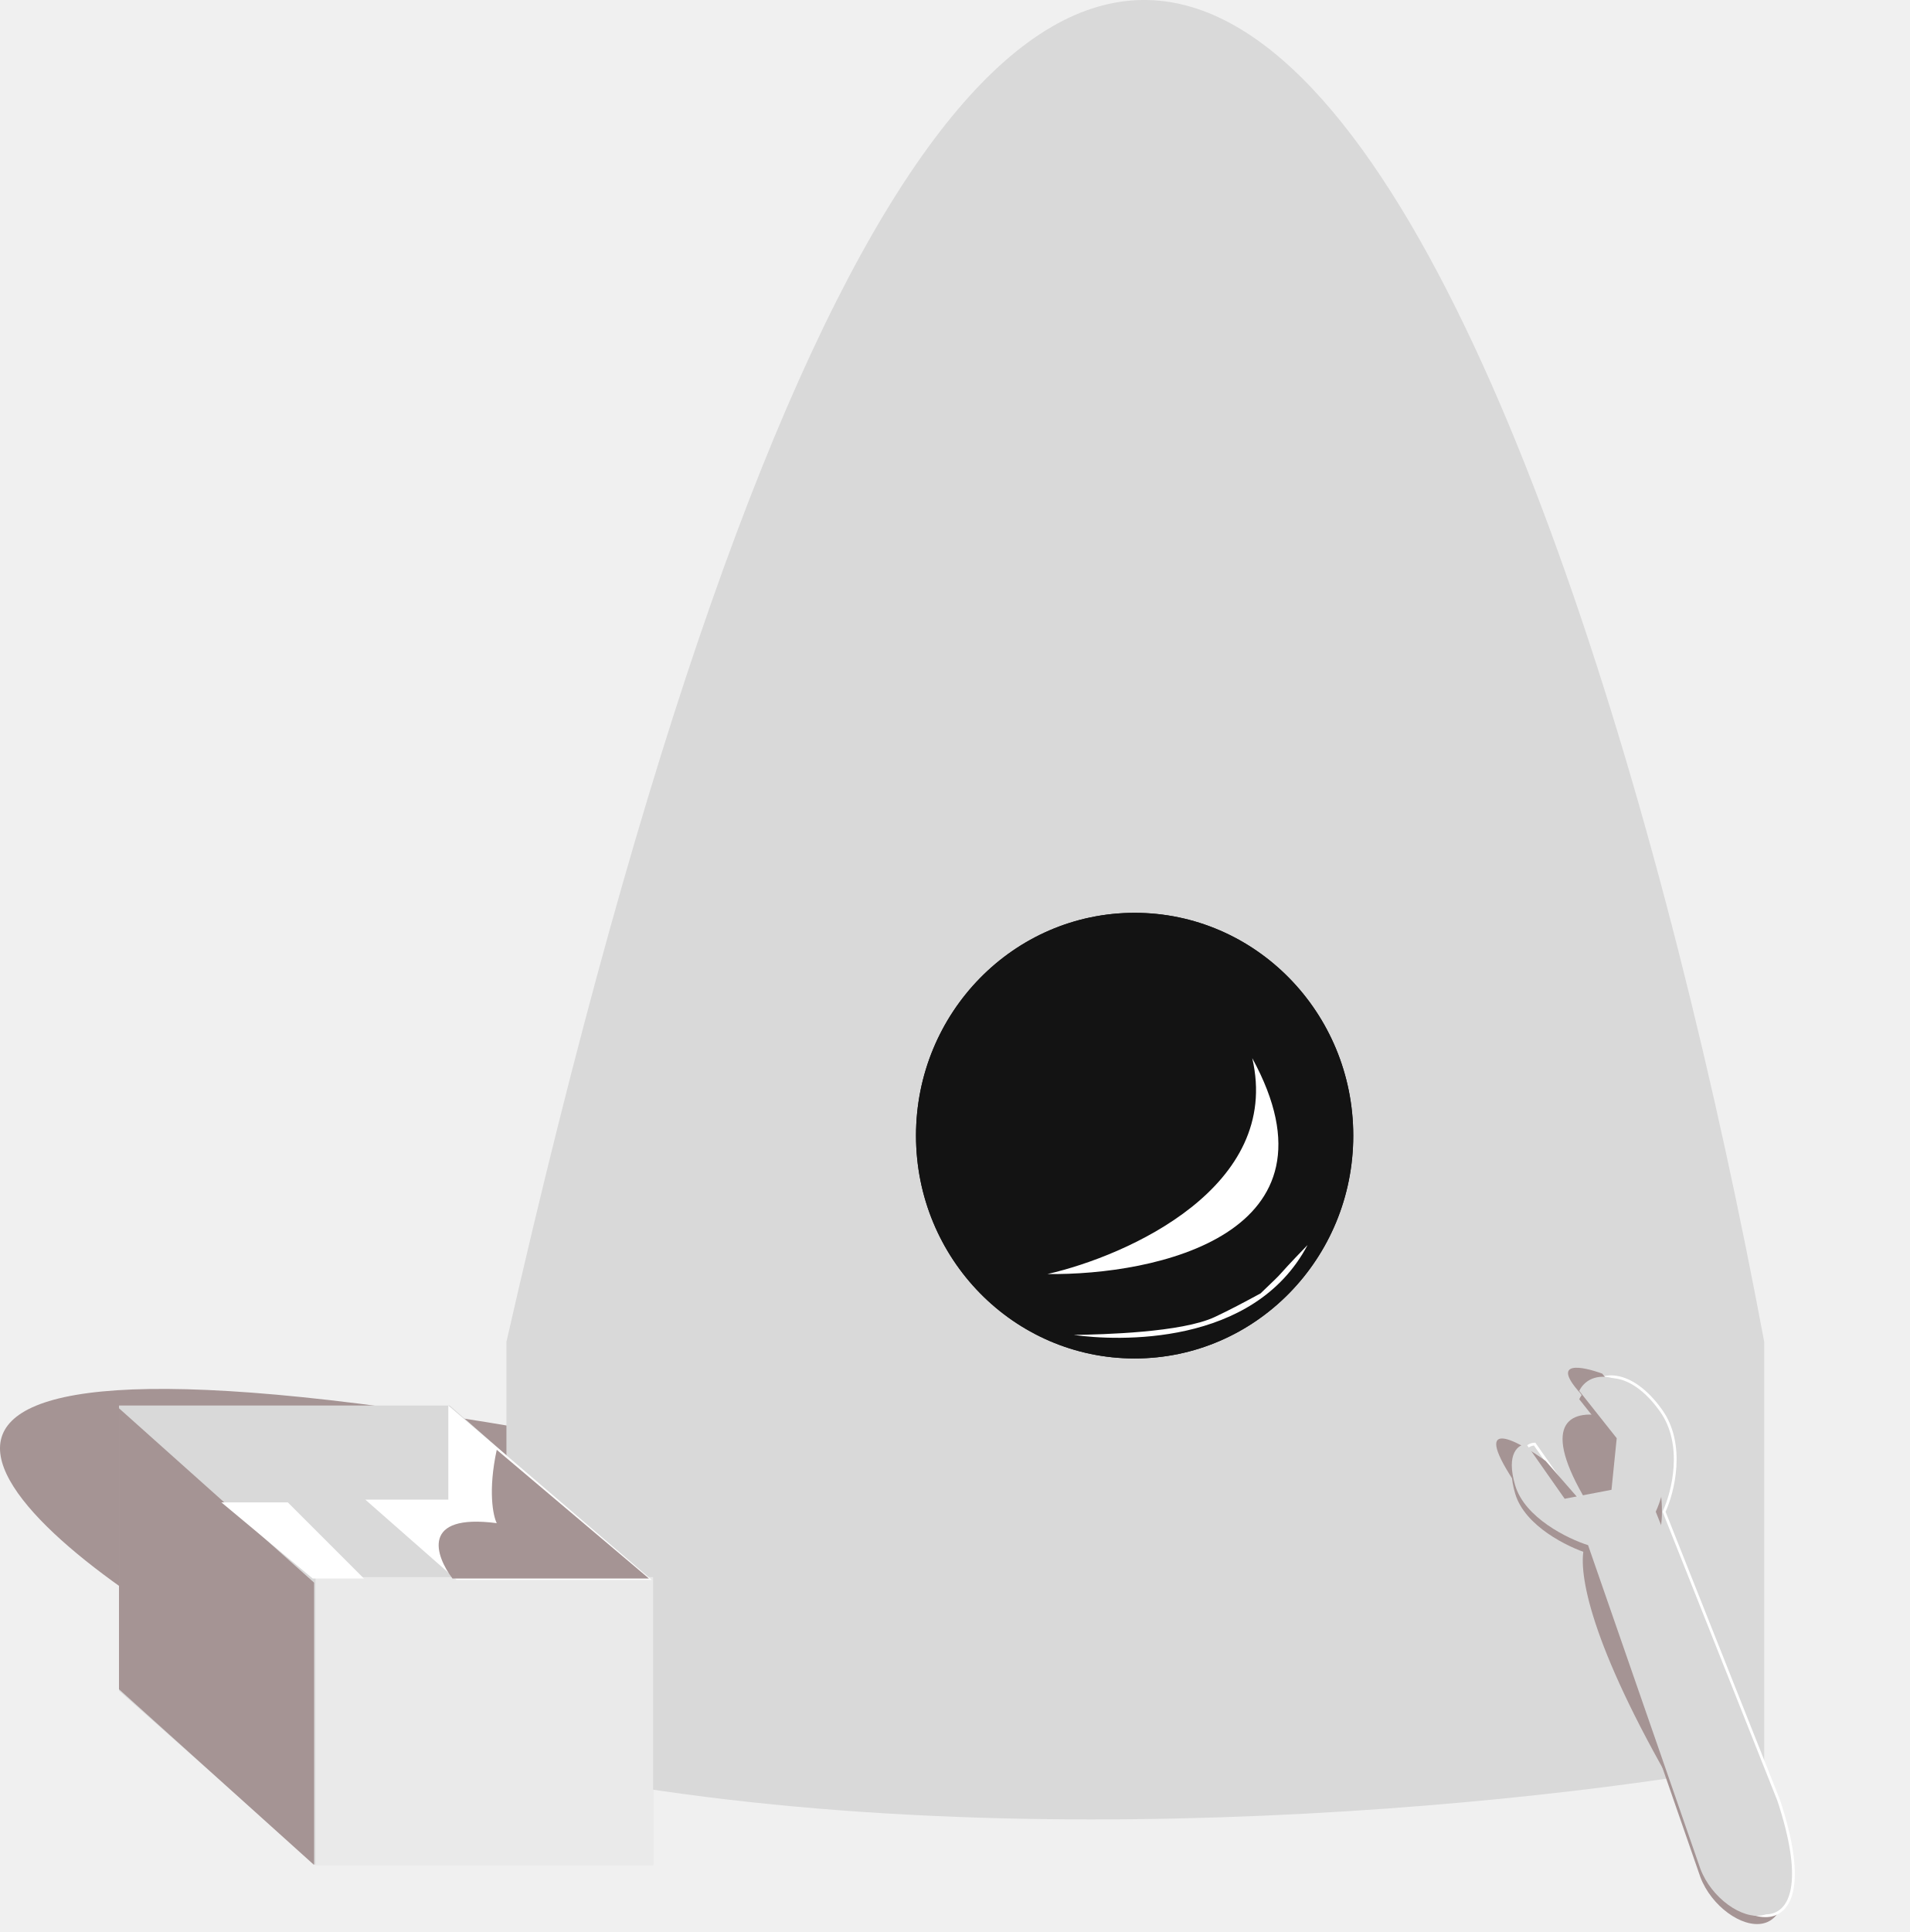
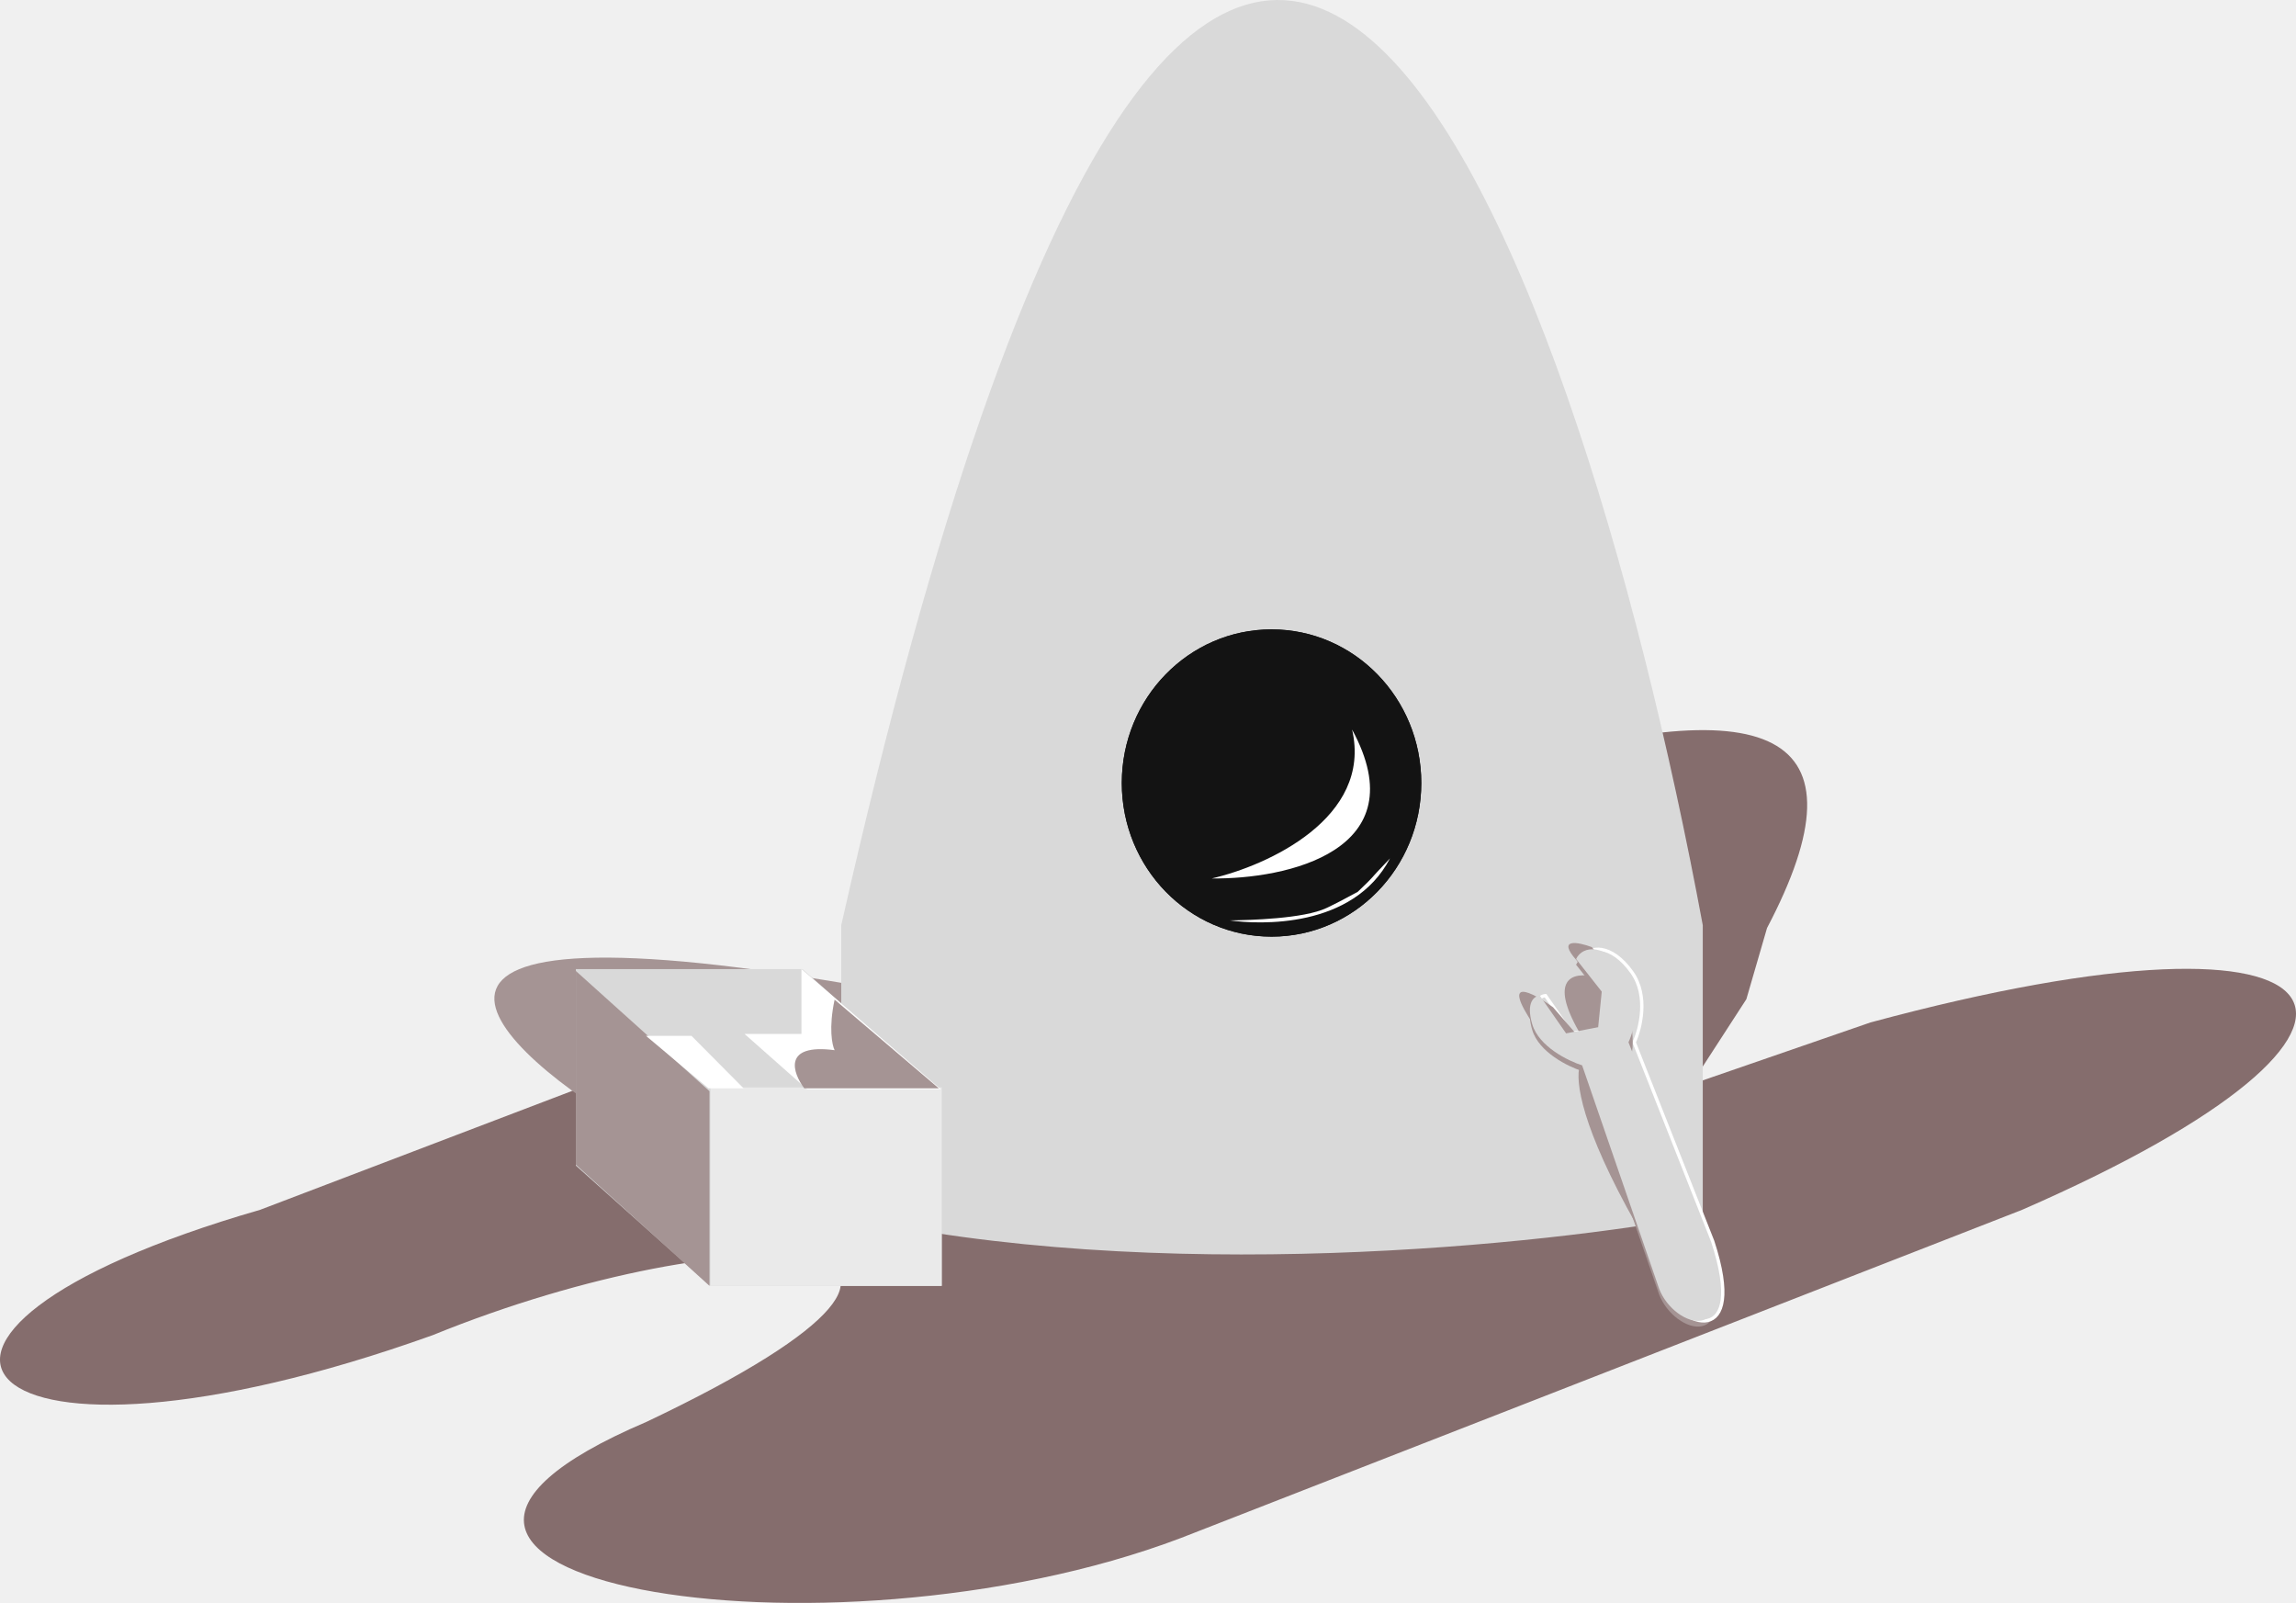
- <svg xmlns="http://www.w3.org/2000/svg" width="690" height="698" viewBox="0 0 690 698" fill="none">
-   <path d="M61.447 585.237C-14.886 537.57 -81.653 459.737 261.947 529.737C605.547 599.737 271.447 595.903 61.447 585.237Z" fill="#A59494" />
-   <path d="M162.5 507.789L236 572.289V673.789H114L43 610.789V507.789H162.5Z" fill="#D9D9D9" />
-   <path d="M637.5 484.789V636.789C555 652.289 348.6 673.989 183 636.789V484.789C382.6 -393.211 569.167 118.956 637.5 484.789Z" fill="#D9D9D9" />
-   <ellipse cx="410" cy="410.289" rx="79" ry="80.5" fill="#131313" />
-   <ellipse cx="410" cy="410.289" rx="79" ry="80.5" fill="#131313" />
-   <path d="M378.5 460.289C407.667 453.623 463.3 428.689 452.5 382.289C487.3 445.889 417.667 460.789 378.5 460.289Z" fill="white" />
-   <path d="M439 475.789C427 481.436 398.5 482.123 388 482.289C403.333 484.456 453 486.789 472.5 449.789C458.5 464.289 466.5 456.789 455.5 467.289L455.5 467.289C449 470.789 444.667 473.123 439 475.789Z" fill="white" />
-   <path d="M114 569.789H236V673.789H114V569.789Z" fill="#EAEAEA" />
-   <path d="M132 541.789L165 570.789H235.5L162 507.789V541.789H132Z" fill="white" />
-   <path d="M113.5 571.789L43 508.789V610.289L113.5 673.789V571.789Z" fill="#A59494" />
-   <path d="M80 542.789H104L131.5 570.289H113L80 542.789Z" fill="white" />
-   <path d="M179.5 550.289C151.9 546.689 157.333 562.123 163.5 570.289H234.5L179.5 523.789C176.3 538.589 178.167 547.623 179.5 550.289Z" fill="#A59494" />
-   <path d="M639.735 653.43C658.476 710.216 622.352 698.984 614.454 678.232L573.851 561.237C566.532 558.93 551.021 551.392 547.531 539.69C544.041 527.988 548.751 524.833 551.542 524.719L565.4 544.479L582.313 541.246L584.204 522.6L570.665 505.513C574.184 498.174 586.328 497.287 597.228 512.631C605.948 524.906 601.583 542.096 598.311 549.156L639.735 653.43Z" fill="#A59494" />
-   <path d="M642.735 650.43C661.476 707.216 625.352 695.984 617.454 675.232L576.851 558.237C569.532 555.93 554.021 548.392 550.531 536.69C547.041 524.988 551.751 521.833 554.542 521.719L568.4 541.479L585.313 538.246L587.204 519.6L573.665 502.513C577.184 495.174 589.328 494.287 600.228 509.631C608.948 521.906 604.583 539.096 601.311 546.156L642.735 650.43Z" fill="#D9D9D9" stroke="white" />
-   <path d="M571 503.289C560.2 491.289 571.833 493.623 579 496.289L596.5 518.289C599.333 529.623 604.9 560.589 594.5 555.789C584.1 550.989 608.167 611.123 621.5 641.789H602.5C573.425 590.646 570.094 566.447 572.625 558.313C569.827 560.633 562.785 558.24 548.5 537.289C530.5 510.889 547.666 519.956 558.5 527.789L579 551.289C556.997 519.235 563.649 510.041 576.5 511.147L571 503.289Z" fill="#A59494" />
-   <path d="M639.735 650.43C658.476 707.216 622.352 695.984 614.454 675.232L573.851 558.237C566.532 555.93 551.021 548.392 547.531 536.69C544.041 524.988 548.751 521.833 551.542 521.719L565.4 541.479L582.313 538.246L584.204 519.6L570.665 502.513C574.184 495.174 586.328 494.287 597.228 509.631C605.948 521.906 601.583 539.096 598.311 546.156L639.735 650.43Z" fill="#D9D9D9" />
+ <svg xmlns="http://www.w3.org/2000/svg" width="692" height="483" viewBox="0 0 692 483" fill="none">
+   <path d="M78.423 364.533L257.174 296.419C257.174 296.419 355.902 260.962 445.278 233.436C534.653 205.911 563.752 220.373 532.575 279.623L526.339 301.084L509.711 326.744L563.752 308.082C712.903 267.807 736.969 308.916 609.479 364.533L355.902 463.438C248.241 504.226 83.842 475.719 194.819 428.448C317.934 369.998 222.819 364.697 130.385 402.322C-8.735 452.132 -52.523 402.322 78.423 364.533Z" fill="#856D6D" />
+   <path d="M184.105 336.539C140.496 309.128 102.352 264.37 298.651 304.624C494.95 344.877 304.078 342.673 184.105 336.539Z" fill="#A59494" />
+   <path d="M241.837 292.003L283.827 329.093V387.461H214.128L173.566 351.233V292.003H241.837Z" fill="#D9D9D9" />
+   <path d="M513.205 278.777V366.184C466.073 375.097 348.156 387.576 253.548 366.184V278.777C367.58 -226.115 474.166 68.405 513.205 278.777Z" fill="#D9D9D9" />
+   <ellipse cx="383.234" cy="235.936" rx="45.133" ry="46.291" fill="#131313" />
+   <ellipse cx="383.234" cy="235.936" rx="45.133" ry="46.291" fill="#131313" />
+   <path d="M365.238 264.688C381.901 260.854 413.684 246.517 407.514 219.834C427.395 256.407 387.614 264.976 365.238 264.688Z" fill="white" />
+   <path d="M399.801 273.601C392.946 276.849 376.664 277.243 370.665 277.339C379.425 278.585 407.8 279.927 418.94 258.65C410.942 266.988 415.512 262.675 409.228 268.713L409.228 268.713C405.514 270.726 403.039 272.068 399.801 273.601Z" fill="white" />
+   <path d="M214.128 327.656H283.827V387.461H214.128V327.656Z" fill="#EAEAEA" />
+   <path d="M224.412 311.554L243.265 328.231H283.542L241.551 292.003V311.554H224.412Z" fill="white" />
+   <path d="M213.843 328.806L173.566 292.578V350.945L213.843 387.461V328.806Z" fill="#A59494" />
+   <path d="M194.704 312.129H208.415L224.126 327.943H213.557L194.704 312.129Z" fill="white" />
+   <path d="M251.549 316.442C235.781 314.372 238.885 323.247 242.408 327.943H282.97L251.549 301.204C249.721 309.714 250.787 314.909 251.549 316.442Z" fill="#A59494" />
+   <path d="M514.481 375.753C525.188 408.408 504.551 401.949 500.039 390.015L476.842 322.738C472.661 321.411 463.799 317.077 461.805 310.347C459.811 303.618 462.502 301.804 464.097 301.738L472.014 313.101L481.677 311.242L482.757 300.52L475.022 290.694C477.032 286.474 483.97 285.963 490.197 294.787C495.179 301.846 492.686 311.731 490.816 315.791L514.481 375.753Z" fill="#A59494" />
+   <path d="M516.195 374.028C526.902 406.682 506.265 400.223 501.752 388.29L478.556 321.012C474.375 319.686 465.513 315.352 463.519 308.622C461.525 301.893 464.216 300.079 465.811 300.013L473.728 311.376L483.391 309.517L484.471 298.794L476.736 288.969C478.746 284.749 485.684 284.238 491.911 293.062C496.893 300.121 494.4 310.005 492.53 314.065L516.195 374.028Z" fill="#D9D9D9" stroke="white" />
+   <path d="M475.213 289.415C469.043 282.515 475.689 283.856 479.784 285.39L489.782 298.041C491.4 304.558 494.58 322.365 488.639 319.605C482.697 316.845 496.447 351.424 504.064 369.059H493.209C476.599 339.649 474.696 325.734 476.142 321.056C474.543 322.391 470.52 321.015 462.359 308.967C452.075 293.785 461.883 298.999 468.072 303.504L479.784 317.017C467.213 298.585 471.014 293.298 478.355 293.934L475.213 289.415Z" fill="#A59494" />
+   <path d="M514.481 374.028C525.188 406.682 504.551 400.223 500.039 388.29L476.842 321.012C472.661 319.686 463.799 315.352 461.805 308.622C459.811 301.893 462.502 300.079 464.097 300.013L472.014 311.376L481.677 309.517L482.757 298.794L475.022 288.969C477.032 284.749 483.97 284.238 490.197 293.062C495.179 300.121 492.686 310.005 490.816 314.065L514.481 374.028Z" fill="#D9D9D9" />
</svg>
